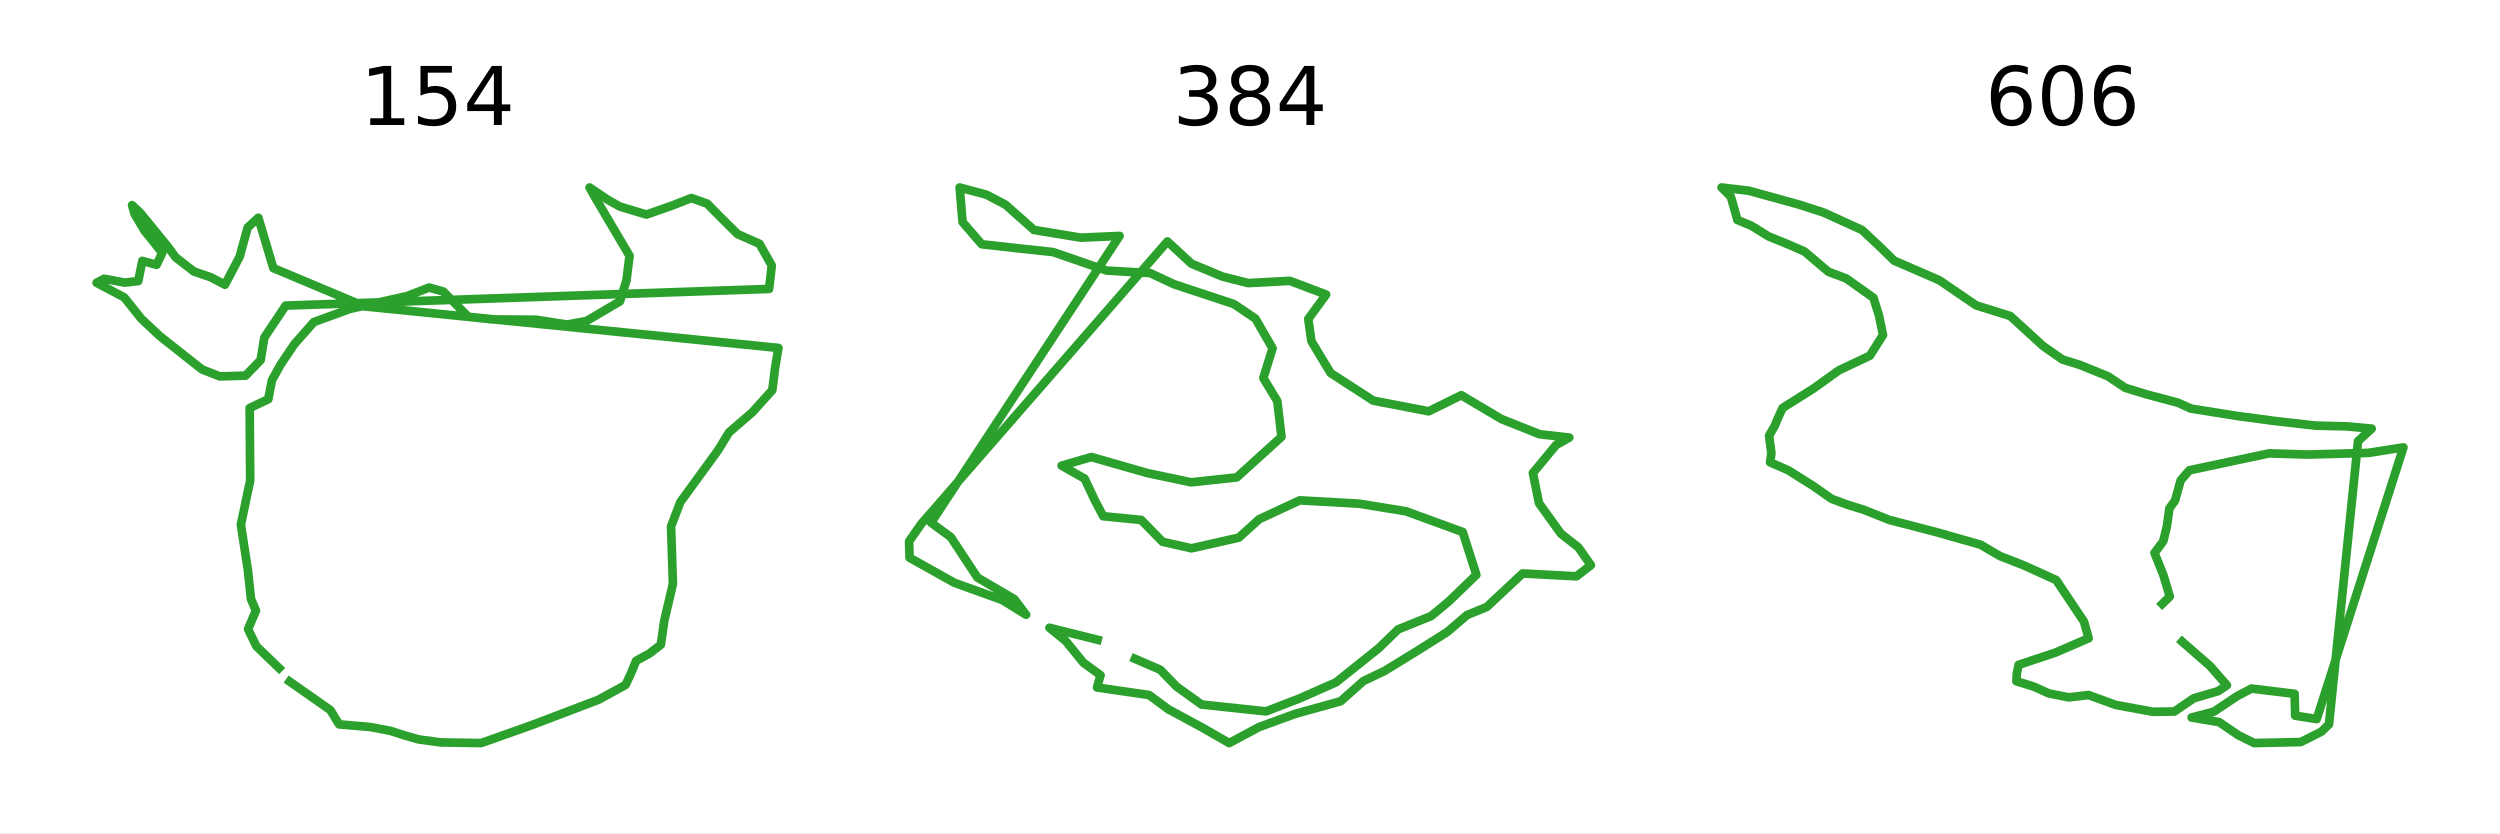
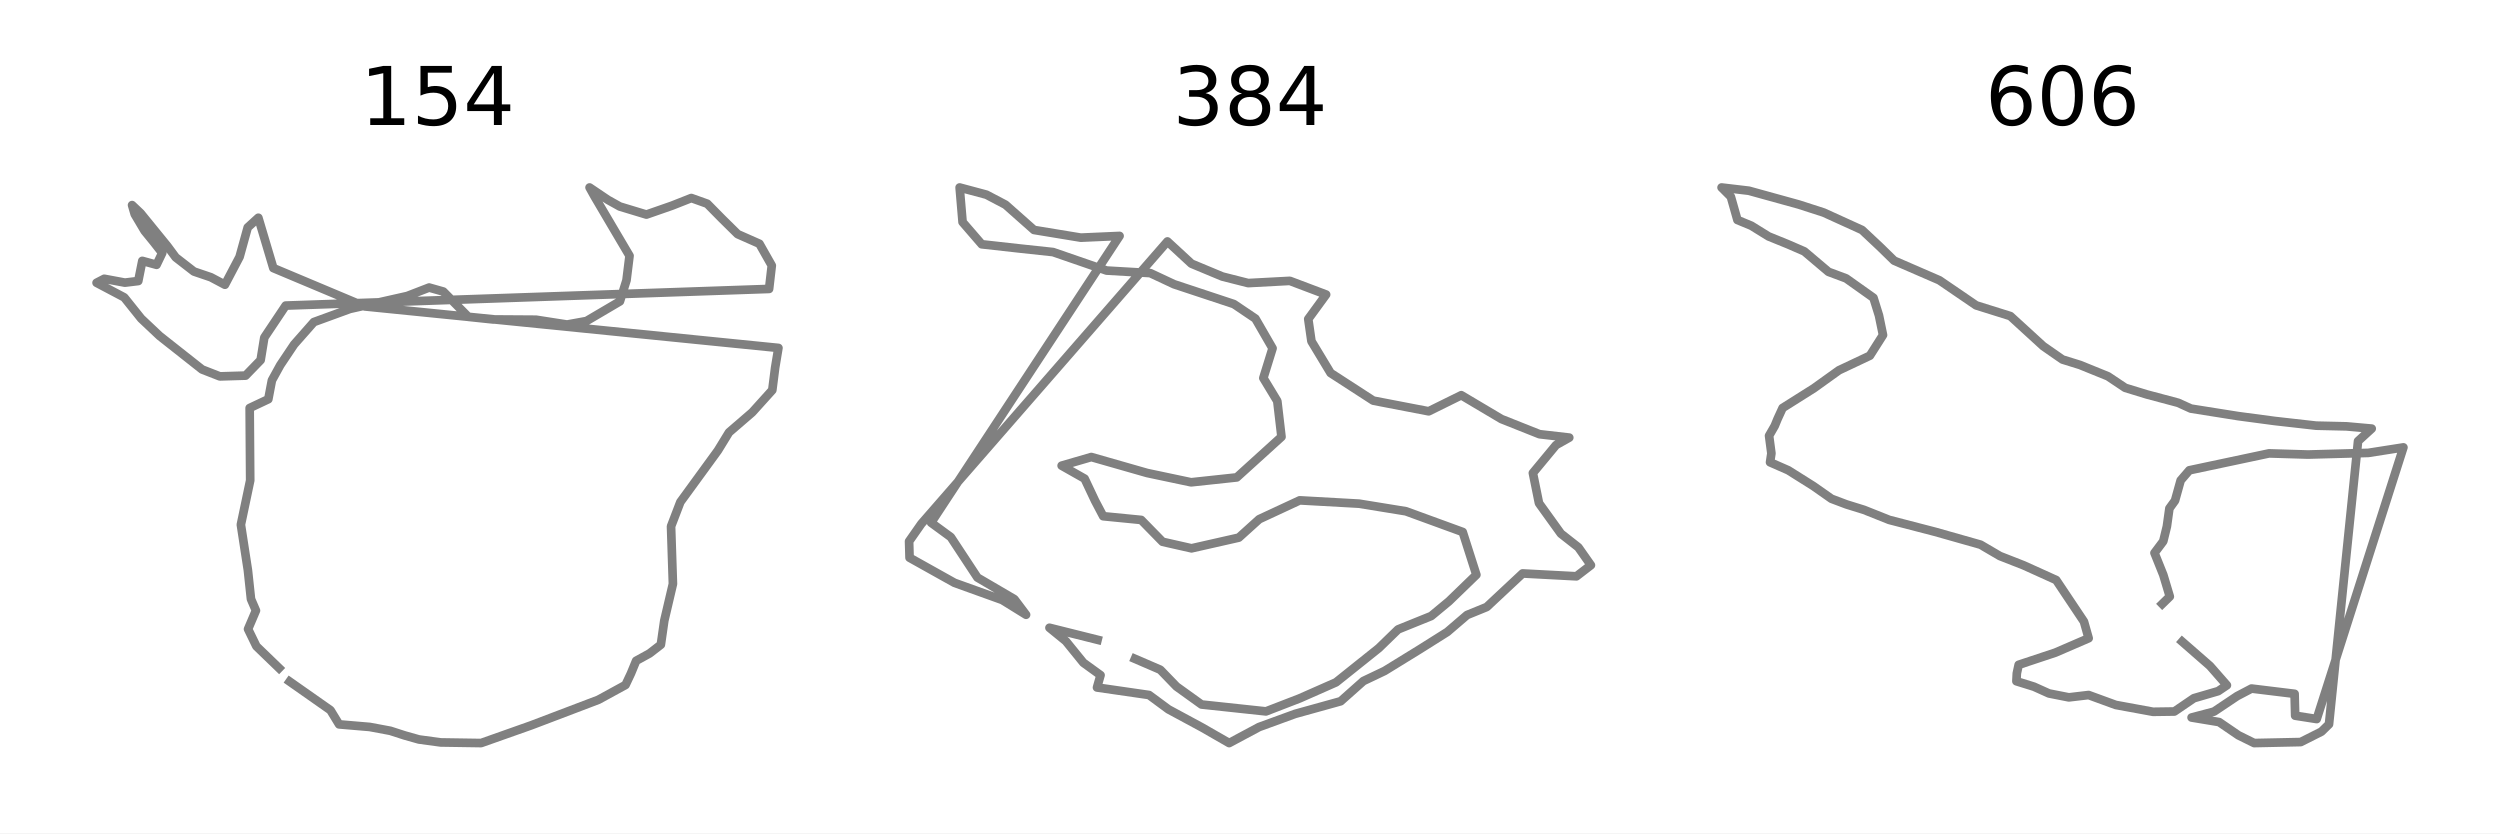
<svg xmlns="http://www.w3.org/2000/svg" xmlns:xlink="http://www.w3.org/1999/xlink" width="432pt" height="144pt" viewBox="0 0 432 144" version="1.1">
  <defs>
    <style type="text/css">*{stroke-linejoin: round; stroke-linecap: butt}</style>
  </defs>
  <g id="figure_1">
    <g id="patch_1">
      <path d="M 0 144  L 432 144  L 432 0  L 0 0  z " style="fill: #ffffff" />
    </g>
    <g id="axes_1">
      <g id="patch_2">
        <path d="M 10.8 133.2  L 140.4 133.2  L 140.4 27.6  L 10.8 27.6  z " style="fill: #ffffff" />
      </g>
      <g id="matplotlib.axis_1" />
      <g id="matplotlib.axis_2" />
      <g id="line2d_1">
-         <path d="M 48.217 115.444  L 44.305 111.669  L 42.864 108.706  L 44.226 105.508  L 43.369 103.516  L 42.835 98.527  L 41.624 90.665  L 43.234 83.021  L 43.144 70.504  L 46.363 68.985  L 46.985 65.723  L 48.436 63.086  L 50.823 59.523  L 54.234 55.654  L 60.461 53.382  L 70.374 51.149  L 74.155 49.688  L 76.608 50.385  L 80.923 54.75  L 85.193 55.199  L 92.628 55.249  L 97.987 56.083  L 101.349 55.473  L 107.122 52.075  L 108.259 48.433  L 108.783 44.197  L 105.765 39.087  L 102.743 33.957  L 101.878 32.4  L 105.045 34.535  L 107.105 35.685  L 111.702 37.078  L 116.122 35.536  L 119.461 34.219  L 122.214 35.204  L 124.728 37.756  L 127.465 40.457  L 131.231 42.122  L 133.363 45.886  L 132.897 49.927  L 49.363 52.807  L 45.672 58.328  L 45.039 62.222  L 42.435 64.906  L 37.992 65.041  L 34.918 63.841  L 27.581 58.051  L 24.399 55.051  L 21.466 51.388  L 16.691 48.864  L 18.019 48.175  L 21.583 48.84  L 23.892 48.56  L 24.591 45.081  L 27.052 45.757  L 28.032 43.711  L 26.537 41.8  L 24.987 39.895  L 23.284 37.024  L 22.824 35.446  L 24.293 36.838  L 25.843 38.743  L 27.393 40.647  L 28.943 42.552  L 30.363 44.473  L 33.512 46.916  L 36.432 47.908  L 38.868 49.199  L 41.4 44.385  L 42.806 39.3  L 44.642 37.63  L 47.232 46.323  L 63 52.944  L 134.509 60.123  L 133.944 63.536  L 133.452 67.412  L 129.991 71.248  L 125.975 74.711  L 124.051 77.851  L 117.568 86.749  L 115.956 90.954  L 116.28 100.898  L 115.534 104.077  L 114.788 107.256  L 114.195 111.402  L 112.245 112.909  L 109.927 114.186  L 109.025 116.379  L 108.09 118.36  L 103.4 120.922  L 91.777 125.341  L 83.133 128.4  L 76.153 128.292  L 72.392 127.78  L 69.928 127.084  L 67.448 126.283  L 63.883 125.617  L 58.596 125.169  L 57.105 122.724  L 50.056 117.776  " clip-path="url(#pb7b00a8fdd)" style="fill: none; stroke: #2ca02c; stroke-width: 1.5; stroke-linecap: square" />
+         <path d="M 48.217 115.444  L 44.305 111.669  L 42.864 108.706  L 44.226 105.508  L 43.369 103.516  L 42.835 98.527  L 41.624 90.665  L 43.234 83.021  L 43.144 70.504  L 46.363 68.985  L 46.985 65.723  L 48.436 63.086  L 50.823 59.523  L 54.234 55.654  L 60.461 53.382  L 70.374 51.149  L 74.155 49.688  L 76.608 50.385  L 80.923 54.75  L 85.193 55.199  L 92.628 55.249  L 97.987 56.083  L 101.349 55.473  L 107.122 52.075  L 108.259 48.433  L 108.783 44.197  L 105.765 39.087  L 102.743 33.957  L 101.878 32.4  L 105.045 34.535  L 107.105 35.685  L 111.702 37.078  L 116.122 35.536  L 119.461 34.219  L 122.214 35.204  L 124.728 37.756  L 127.465 40.457  L 131.231 42.122  L 133.363 45.886  L 132.897 49.927  L 49.363 52.807  L 45.672 58.328  L 45.039 62.222  L 42.435 64.906  L 37.992 65.041  L 34.918 63.841  L 27.581 58.051  L 24.399 55.051  L 21.466 51.388  L 16.691 48.864  L 18.019 48.175  L 21.583 48.84  L 23.892 48.56  L 24.591 45.081  L 27.052 45.757  L 28.032 43.711  L 26.537 41.8  L 24.987 39.895  L 23.284 37.024  L 22.824 35.446  L 24.293 36.838  L 25.843 38.743  L 27.393 40.647  L 28.943 42.552  L 30.363 44.473  L 33.512 46.916  L 36.432 47.908  L 38.868 49.199  L 41.4 44.385  L 42.806 39.3  L 44.642 37.63  L 47.232 46.323  L 63 52.944  L 134.509 60.123  L 133.944 63.536  L 133.452 67.412  L 129.991 71.248  L 125.975 74.711  L 124.051 77.851  L 117.568 86.749  L 115.956 90.954  L 116.28 100.898  L 115.534 104.077  L 114.788 107.256  L 114.195 111.402  L 112.245 112.909  L 109.927 114.186  L 109.025 116.379  L 108.09 118.36  L 103.4 120.922  L 91.777 125.341  L 83.133 128.4  L 76.153 128.292  L 72.392 127.78  L 69.928 127.084  L 67.448 126.283  L 63.883 125.617  L 58.596 125.169  L 57.105 122.724  L 50.056 117.776  " clip-path="url(#p780bbdf1de)" style="fill: none; stroke: #808080; stroke-width: 1.5; stroke-linecap: square" />
      </g>
      <g id="text_1">
        <g transform="translate(62.23875 21.6) scale(0.14 -0.14)">
          <defs>
            <path id="DejaVuSans-31" d="M 794 531  L 1825 531  L 1825 4091  L 703 3866  L 703 4441  L 1819 4666  L 2450 4666  L 2450 531  L 3481 531  L 3481 0  L 794 0  L 794 531  z " transform="scale(0.015625)" />
            <path id="DejaVuSans-35" d="M 691 4666  L 3169 4666  L 3169 4134  L 1269 4134  L 1269 2991  Q 1406 3038 1543 3061  Q 1681 3084 1819 3084  Q 2600 3084 3056 2656  Q 3513 2228 3513 1497  Q 3513 744 3044 326  Q 2575 -91 1722 -91  Q 1428 -91 1123 -41  Q 819 9 494 109  L 494 744  Q 775 591 1075 516  Q 1375 441 1709 441  Q 2250 441 2565 725  Q 2881 1009 2881 1497  Q 2881 1984 2565 2268  Q 2250 2553 1709 2553  Q 1456 2553 1204 2497  Q 953 2441 691 2322  L 691 4666  z " transform="scale(0.015625)" />
            <path id="DejaVuSans-34" d="M 2419 4116  L 825 1625  L 2419 1625  L 2419 4116  z M 2253 4666  L 3047 4666  L 3047 1625  L 3713 1625  L 3713 1100  L 3047 1100  L 3047 0  L 2419 0  L 2419 1100  L 313 1100  L 313 1709  L 2253 4666  z " transform="scale(0.015625)" />
          </defs>
          <use xlink:href="#DejaVuSans-31" />
          <use xlink:href="#DejaVuSans-35" x="63.623" />
          <use xlink:href="#DejaVuSans-34" x="127.246" />
        </g>
      </g>
    </g>
    <g id="axes_2">
      <g id="patch_3">
        <path d="M 151.2 133.2  L 280.8 133.2  L 280.8 27.6  L 151.2 27.6  z " style="fill: #ffffff" />
      </g>
      <g id="matplotlib.axis_3" />
      <g id="matplotlib.axis_4" />
      <g id="line2d_2">
-         <path d="M 196.117 113.844  L 200.496 115.732  L 203.296 118.627  L 207.622 121.736  L 218.758 122.929  L 224.571 120.683  L 230.867 117.905  L 238.261 111.993  L 241.591 108.76  L 247.314 106.448  L 250.375 103.909  L 255.116 99.323  L 252.755 91.928  L 242.942 88.349  L 234.845 87.033  L 224.593 86.461  L 217.592 89.716  L 214.064 92.901  L 205.896 94.75  L 200.889 93.619  L 197.197 89.846  L 190.632 89.201  L 189.226 86.532  L 187.42 82.709  L 183.454 80.466  L 188.58 78.976  L 198.231 81.736  L 205.825 83.341  L 213.716 82.493  L 221.44 75.488  L 220.718 69.311  L 218.306 65.324  L 219.898 60.186  L 216.932 55.05  L 213.208 52.541  L 202.887 49.122  L 198.76 47.19  L 191.222 46.752  L 181.965 43.558  L 176.521 42.975  L 169.644 42.209  L 166.334 38.38  L 165.825 32.4  L 170.458 33.643  L 173.746 35.37  L 178.679 39.737  L 186.764 41.067  L 193.46 40.771  L 160.894 90.317  L 164.299 92.811  L 168.9 99.8  L 175.282 103.536  L 177.302 106.227  L 173.189 103.68  L 164.936 100.71  L 157.172 96.371  L 157.091 93.538  L 159.212 90.507  L 201.733 41.727  L 205.883 45.56  L 211.224 47.785  L 215.686 48.917  L 222.885 48.533  L 229.152 50.9  L 226.067 55.125  L 226.617 58.968  L 229.928 64.455  L 237.297 69.228  L 246.876 71.072  L 252.51 68.293  L 259.447 72.412  L 266.03 75.03  L 271.166 75.62  L 268.883 76.904  L 264.883 81.736  L 265.938 86.95  L 269.725 92.212  L 272.737 94.576  L 274.909 97.664  L 272.408 99.586  L 263.11 99.093  L 256.907 104.889  L 253.504 106.276  L 250.087 109.206  L 245.291 112.226  L 239.267 115.933  L 235.593 117.685  L 231.666 121.175  L 223.798 123.359  L 217.569 125.632  L 212.398 128.4  L 207.68 125.69  L 201.91 122.576  L 198.551 120.097  L 189.565 118.796  L 190.173 116.666  L 187.207 114.518  L 184.176 110.781  L 181.35 108.479  L 189.66 110.557  " clip-path="url(#pa3f3ccc706)" style="fill: none; stroke: #2ca02c; stroke-width: 1.5; stroke-linecap: square" />
+         <path d="M 196.117 113.844  L 200.496 115.732  L 203.296 118.627  L 207.622 121.736  L 218.758 122.929  L 224.571 120.683  L 230.867 117.905  L 238.261 111.993  L 241.591 108.76  L 247.314 106.448  L 250.375 103.909  L 255.116 99.323  L 252.755 91.928  L 242.942 88.349  L 234.845 87.033  L 224.593 86.461  L 217.592 89.716  L 214.064 92.901  L 205.896 94.75  L 200.889 93.619  L 197.197 89.846  L 190.632 89.201  L 189.226 86.532  L 187.42 82.709  L 183.454 80.466  L 188.58 78.976  L 198.231 81.736  L 205.825 83.341  L 213.716 82.493  L 221.44 75.488  L 220.718 69.311  L 218.306 65.324  L 219.898 60.186  L 216.932 55.05  L 213.208 52.541  L 202.887 49.122  L 198.76 47.19  L 191.222 46.752  L 181.965 43.558  L 176.521 42.975  L 169.644 42.209  L 166.334 38.38  L 165.825 32.4  L 170.458 33.643  L 173.746 35.37  L 178.679 39.737  L 186.764 41.067  L 193.46 40.771  L 160.894 90.317  L 164.299 92.811  L 168.9 99.8  L 175.282 103.536  L 177.302 106.227  L 173.189 103.68  L 164.936 100.71  L 157.172 96.371  L 157.091 93.538  L 159.212 90.507  L 201.733 41.727  L 205.883 45.56  L 211.224 47.785  L 215.686 48.917  L 222.885 48.533  L 229.152 50.9  L 226.067 55.125  L 226.617 58.968  L 229.928 64.455  L 237.297 69.228  L 246.876 71.072  L 252.51 68.293  L 259.447 72.412  L 266.03 75.03  L 271.166 75.62  L 268.883 76.904  L 264.883 81.736  L 265.938 86.95  L 269.725 92.212  L 272.737 94.576  L 274.909 97.664  L 272.408 99.586  L 263.11 99.093  L 256.907 104.889  L 253.504 106.276  L 250.087 109.206  L 245.291 112.226  L 239.267 115.933  L 235.593 117.685  L 231.666 121.175  L 223.798 123.359  L 217.569 125.632  L 212.398 128.4  L 207.68 125.69  L 201.91 122.576  L 198.551 120.097  L 189.565 118.796  L 190.173 116.666  L 187.207 114.518  L 184.176 110.781  L 181.35 108.479  L 189.66 110.557  " clip-path="url(#p43fd265cc8)" style="fill: none; stroke: #808080; stroke-width: 1.5; stroke-linecap: square" />
      </g>
      <g id="text_2">
        <g transform="translate(202.6387 21.6) scale(0.14 -0.14)">
          <defs>
            <path id="DejaVuSans-33" d="M 2597 2516  Q 3050 2419 3304 2112  Q 3559 1806 3559 1356  Q 3559 666 3084 287  Q 2609 -91 1734 -91  Q 1441 -91 1130 -33  Q 819 25 488 141  L 488 750  Q 750 597 1062 519  Q 1375 441 1716 441  Q 2309 441 2620 675  Q 2931 909 2931 1356  Q 2931 1769 2642 2001  Q 2353 2234 1838 2234  L 1294 2234  L 1294 2753  L 1863 2753  Q 2328 2753 2575 2939  Q 2822 3125 2822 3475  Q 2822 3834 2567 4026  Q 2313 4219 1838 4219  Q 1578 4219 1281 4162  Q 984 4106 628 3988  L 628 4550  Q 988 4650 1302 4700  Q 1616 4750 1894 4750  Q 2613 4750 3031 4423  Q 3450 4097 3450 3541  Q 3450 3153 3228 2886  Q 3006 2619 2597 2516  z " transform="scale(0.015625)" />
            <path id="DejaVuSans-38" d="M 2034 2216  Q 1584 2216 1326 1975  Q 1069 1734 1069 1313  Q 1069 891 1326 650  Q 1584 409 2034 409  Q 2484 409 2743 651  Q 3003 894 3003 1313  Q 3003 1734 2745 1975  Q 2488 2216 2034 2216  z M 1403 2484  Q 997 2584 770 2862  Q 544 3141 544 3541  Q 544 4100 942 4425  Q 1341 4750 2034 4750  Q 2731 4750 3128 4425  Q 3525 4100 3525 3541  Q 3525 3141 3298 2862  Q 3072 2584 2669 2484  Q 3125 2378 3379 2068  Q 3634 1759 3634 1313  Q 3634 634 3220 271  Q 2806 -91 2034 -91  Q 1263 -91 848 271  Q 434 634 434 1313  Q 434 1759 690 2068  Q 947 2378 1403 2484  z M 1172 3481  Q 1172 3119 1398 2916  Q 1625 2713 2034 2713  Q 2441 2713 2670 2916  Q 2900 3119 2900 3481  Q 2900 3844 2670 4047  Q 2441 4250 2034 4250  Q 1625 4250 1398 4047  Q 1172 3844 1172 3481  z " transform="scale(0.015625)" />
          </defs>
          <use xlink:href="#DejaVuSans-33" />
          <use xlink:href="#DejaVuSans-38" x="63.623" />
          <use xlink:href="#DejaVuSans-34" x="127.246" />
        </g>
      </g>
    </g>
    <g id="axes_3">
      <g id="patch_4">
        <path d="M 291.6 133.2  L 421.2 133.2  L 421.2 27.6  L 291.6 27.6  z " style="fill: #ffffff" />
      </g>
      <g id="matplotlib.axis_5" />
      <g id="matplotlib.axis_6" />
      <g id="line2d_3">
-         <path d="M 377.079 110.88  L 381.882 115.073  L 384.807 118.411  L 383.299 119.428  L 379.099 120.653  L 375.73 122.948  L 372.044 122.999  L 365.599 121.814  L 360.912 120.102  L 357.5 120.505  L 354.06 119.826  L 351.467 118.658  L 348.438 117.717  L 348.507 116.357  L 348.828 114.878  L 355.169 112.772  L 360.918 110.288  L 360.108 107.412  L 355.311 100.234  L 349.695 97.693  L 345.589 96.084  L 342.234 94.119  L 334.397 91.899  L 326.457 89.839  L 322.094 88.101  L 319.064 87.16  L 316.479 86.186  L 313.34 83.984  L 309.01 81.262  L 305.866 79.881  L 306.096 78.341  L 305.696 75.293  L 306.672 73.593  L 307.17 72.38  L 308.034 70.499  L 313.446 67.087  L 317.771 63.984  L 323.116 61.46  L 325.383 57.895  L 324.688 54.523  L 323.736 51.464  L 319.016 48.111  L 315.959 46.97  L 311.786 43.439  L 308.962 42.213  L 305.602 40.847  L 302.626 39.003  L 300.229 38.013  L 299.092 34  L 297.491 32.4  L 302.207 32.958  L 310.825 35.339  L 315.133 36.73  L 321.758 39.742  L 324.867 42.657  L 327.304 45.039  L 335.124 48.431  L 341.478 52.766  L 347.387 54.618  L 353.073 59.818  L 356.392 62.123  L 359.422 63.063  L 364.259 65.026  L 367.234 67.015  L 371.017 68.172  L 376.383 69.602  L 378.592 70.606  L 386.768 71.905  L 393.027 72.74  L 400.241 73.555  L 405.489 73.676  L 409.831 74.065  L 407.47 76.223  L 402.451 125.149  L 401.145 126.425  L 397.565 128.228  L 389.52 128.4  L 386.809 127.061  L 383.458 124.773  L 378.708 123.987  L 382.58 122.963  L 386.569 120.292  L 389.062 118.983  L 396.507 119.892  L 396.605 123.67  L 400.326 124.251  L 415.309 77.31  L 409.24 78.261  L 398.829 78.548  L 392.09 78.345  L 378.319 81.268  L 376.818 83.01  L 375.843 86.51  L 374.872 87.85  L 374.438 90.963  L 373.81 93.532  L 372.295 95.549  L 373.821 99.347  L 374.941 103.082  L 373.635 104.358  " clip-path="url(#p18200e97fa)" style="fill: none; stroke: #2ca02c; stroke-width: 1.5; stroke-linecap: square" />
+         <path d="M 377.079 110.88  L 381.882 115.073  L 384.807 118.411  L 383.299 119.428  L 379.099 120.653  L 375.73 122.948  L 372.044 122.999  L 365.599 121.814  L 360.912 120.102  L 357.5 120.505  L 354.06 119.826  L 351.467 118.658  L 348.438 117.717  L 348.507 116.357  L 348.828 114.878  L 355.169 112.772  L 360.918 110.288  L 360.108 107.412  L 355.311 100.234  L 349.695 97.693  L 345.589 96.084  L 342.234 94.119  L 334.397 91.899  L 326.457 89.839  L 322.094 88.101  L 319.064 87.16  L 316.479 86.186  L 313.34 83.984  L 309.01 81.262  L 305.866 79.881  L 306.096 78.341  L 305.696 75.293  L 306.672 73.593  L 307.17 72.38  L 308.034 70.499  L 313.446 67.087  L 317.771 63.984  L 323.116 61.46  L 325.383 57.895  L 324.688 54.523  L 323.736 51.464  L 319.016 48.111  L 315.959 46.97  L 311.786 43.439  L 308.962 42.213  L 305.602 40.847  L 302.626 39.003  L 300.229 38.013  L 299.092 34  L 297.491 32.4  L 302.207 32.958  L 310.825 35.339  L 315.133 36.73  L 321.758 39.742  L 324.867 42.657  L 327.304 45.039  L 335.124 48.431  L 341.478 52.766  L 347.387 54.618  L 353.073 59.818  L 356.392 62.123  L 359.422 63.063  L 364.259 65.026  L 367.234 67.015  L 371.017 68.172  L 376.383 69.602  L 378.592 70.606  L 386.768 71.905  L 393.027 72.74  L 400.241 73.555  L 405.489 73.676  L 409.831 74.065  L 407.47 76.223  L 402.451 125.149  L 401.145 126.425  L 397.565 128.228  L 389.52 128.4  L 386.809 127.061  L 383.458 124.773  L 378.708 123.987  L 382.58 122.963  L 386.569 120.292  L 389.062 118.983  L 396.507 119.892  L 396.605 123.67  L 400.326 124.251  L 415.309 77.31  L 409.24 78.261  L 398.829 78.548  L 392.09 78.345  L 378.319 81.268  L 376.818 83.01  L 375.843 86.51  L 374.872 87.85  L 374.438 90.963  L 373.81 93.532  L 372.295 95.549  L 373.821 99.347  L 374.941 103.082  L 373.635 104.358  " clip-path="url(#p09f248bd09)" style="fill: none; stroke: #808080; stroke-width: 1.5; stroke-linecap: square" />
      </g>
      <g id="text_3">
        <g transform="translate(343.0387 21.6) scale(0.14 -0.14)">
          <defs>
            <path id="DejaVuSans-36" d="M 2113 2584  Q 1688 2584 1439 2293  Q 1191 2003 1191 1497  Q 1191 994 1439 701  Q 1688 409 2113 409  Q 2538 409 2786 701  Q 3034 994 3034 1497  Q 3034 2003 2786 2293  Q 2538 2584 2113 2584  z M 3366 4563  L 3366 3988  Q 3128 4100 2886 4159  Q 2644 4219 2406 4219  Q 1781 4219 1451 3797  Q 1122 3375 1075 2522  Q 1259 2794 1537 2939  Q 1816 3084 2150 3084  Q 2853 3084 3261 2657  Q 3669 2231 3669 1497  Q 3669 778 3244 343  Q 2819 -91 2113 -91  Q 1303 -91 875 529  Q 447 1150 447 2328  Q 447 3434 972 4092  Q 1497 4750 2381 4750  Q 2619 4750 2861 4703  Q 3103 4656 3366 4563  z " transform="scale(0.015625)" />
            <path id="DejaVuSans-30" d="M 2034 4250  Q 1547 4250 1301 3770  Q 1056 3291 1056 2328  Q 1056 1369 1301 889  Q 1547 409 2034 409  Q 2525 409 2770 889  Q 3016 1369 3016 2328  Q 3016 3291 2770 3770  Q 2525 4250 2034 4250  z M 2034 4750  Q 2819 4750 3233 4129  Q 3647 3509 3647 2328  Q 3647 1150 3233 529  Q 2819 -91 2034 -91  Q 1250 -91 836 529  Q 422 1150 422 2328  Q 422 3509 836 4129  Q 1250 4750 2034 4750  z " transform="scale(0.015625)" />
          </defs>
          <use xlink:href="#DejaVuSans-36" />
          <use xlink:href="#DejaVuSans-30" x="63.623" />
          <use xlink:href="#DejaVuSans-36" x="127.246" />
        </g>
      </g>
    </g>
  </g>
  <defs>
-     <clipPath id="pb7b00a8fdd">
+     <clipPath id="p780bbdf1de">
      <rect x="10.8" y="27.6" width="129.6" height="105.6" />
    </clipPath>
-     <clipPath id="pa3f3ccc706">
+     <clipPath id="p43fd265cc8">
      <rect x="151.2" y="27.6" width="129.6" height="105.6" />
    </clipPath>
-     <clipPath id="p18200e97fa">
+     <clipPath id="p09f248bd09">
      <rect x="291.6" y="27.6" width="129.6" height="105.6" />
    </clipPath>
  </defs>
</svg>
